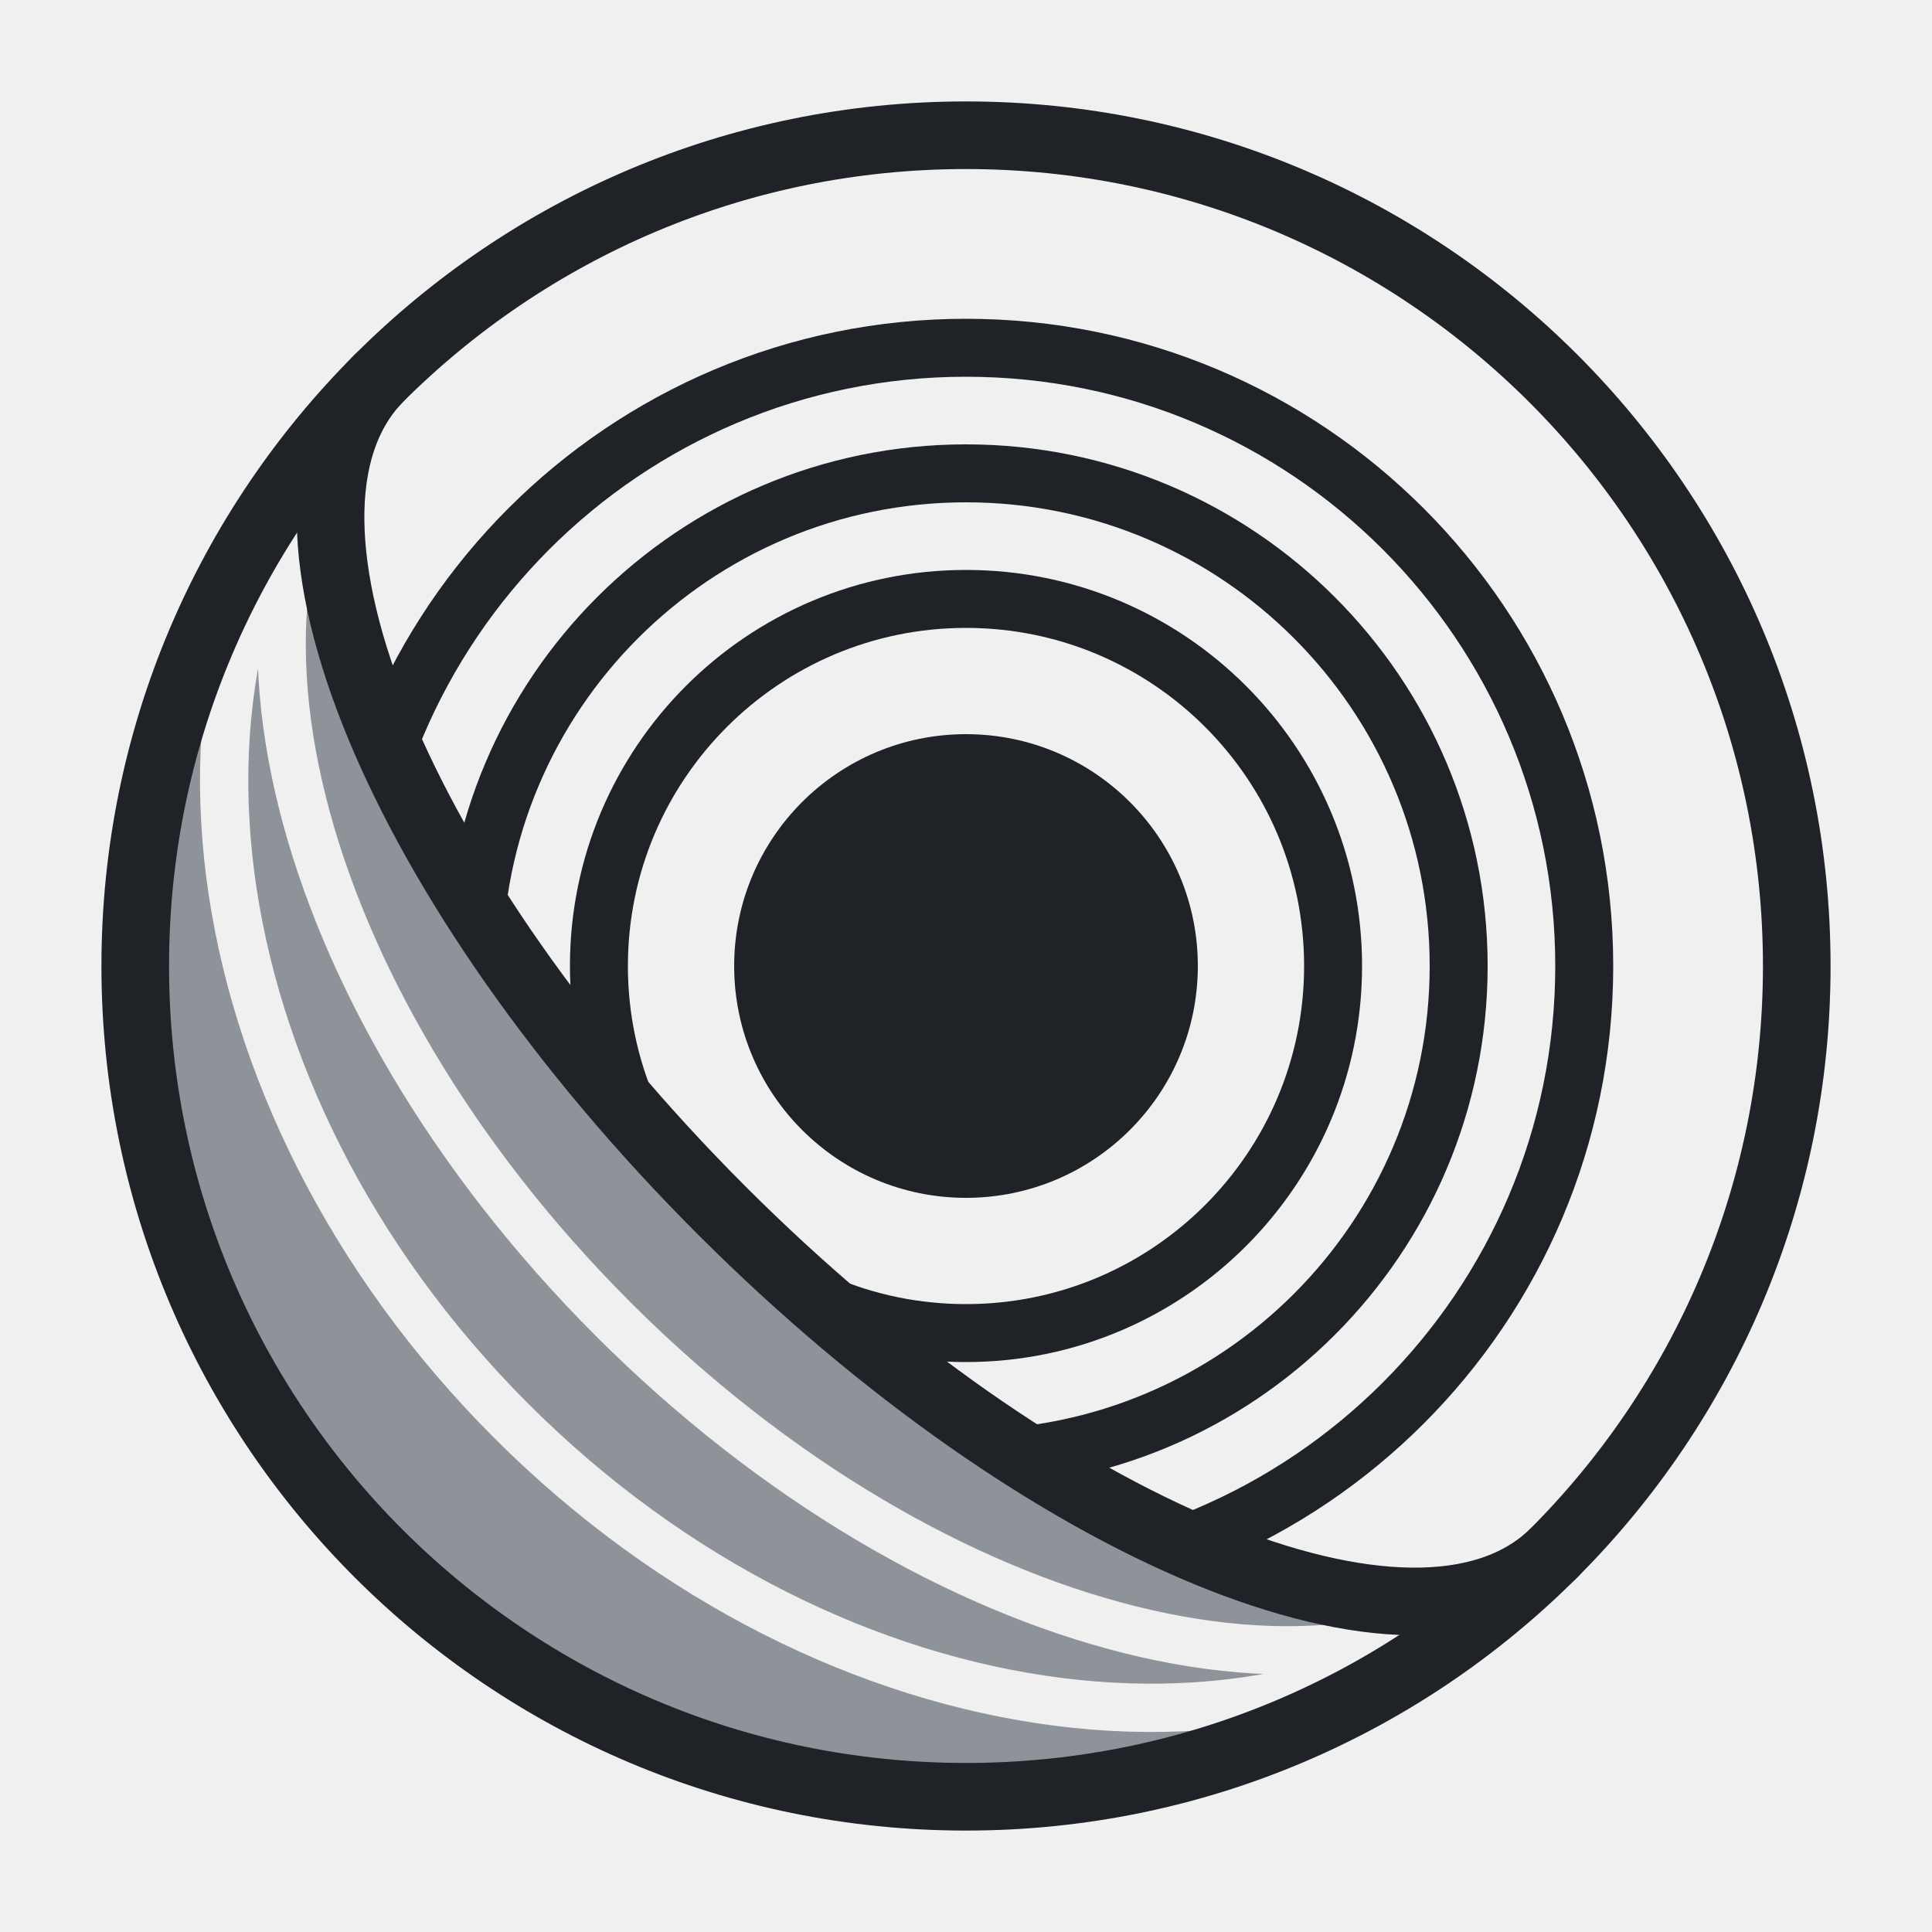
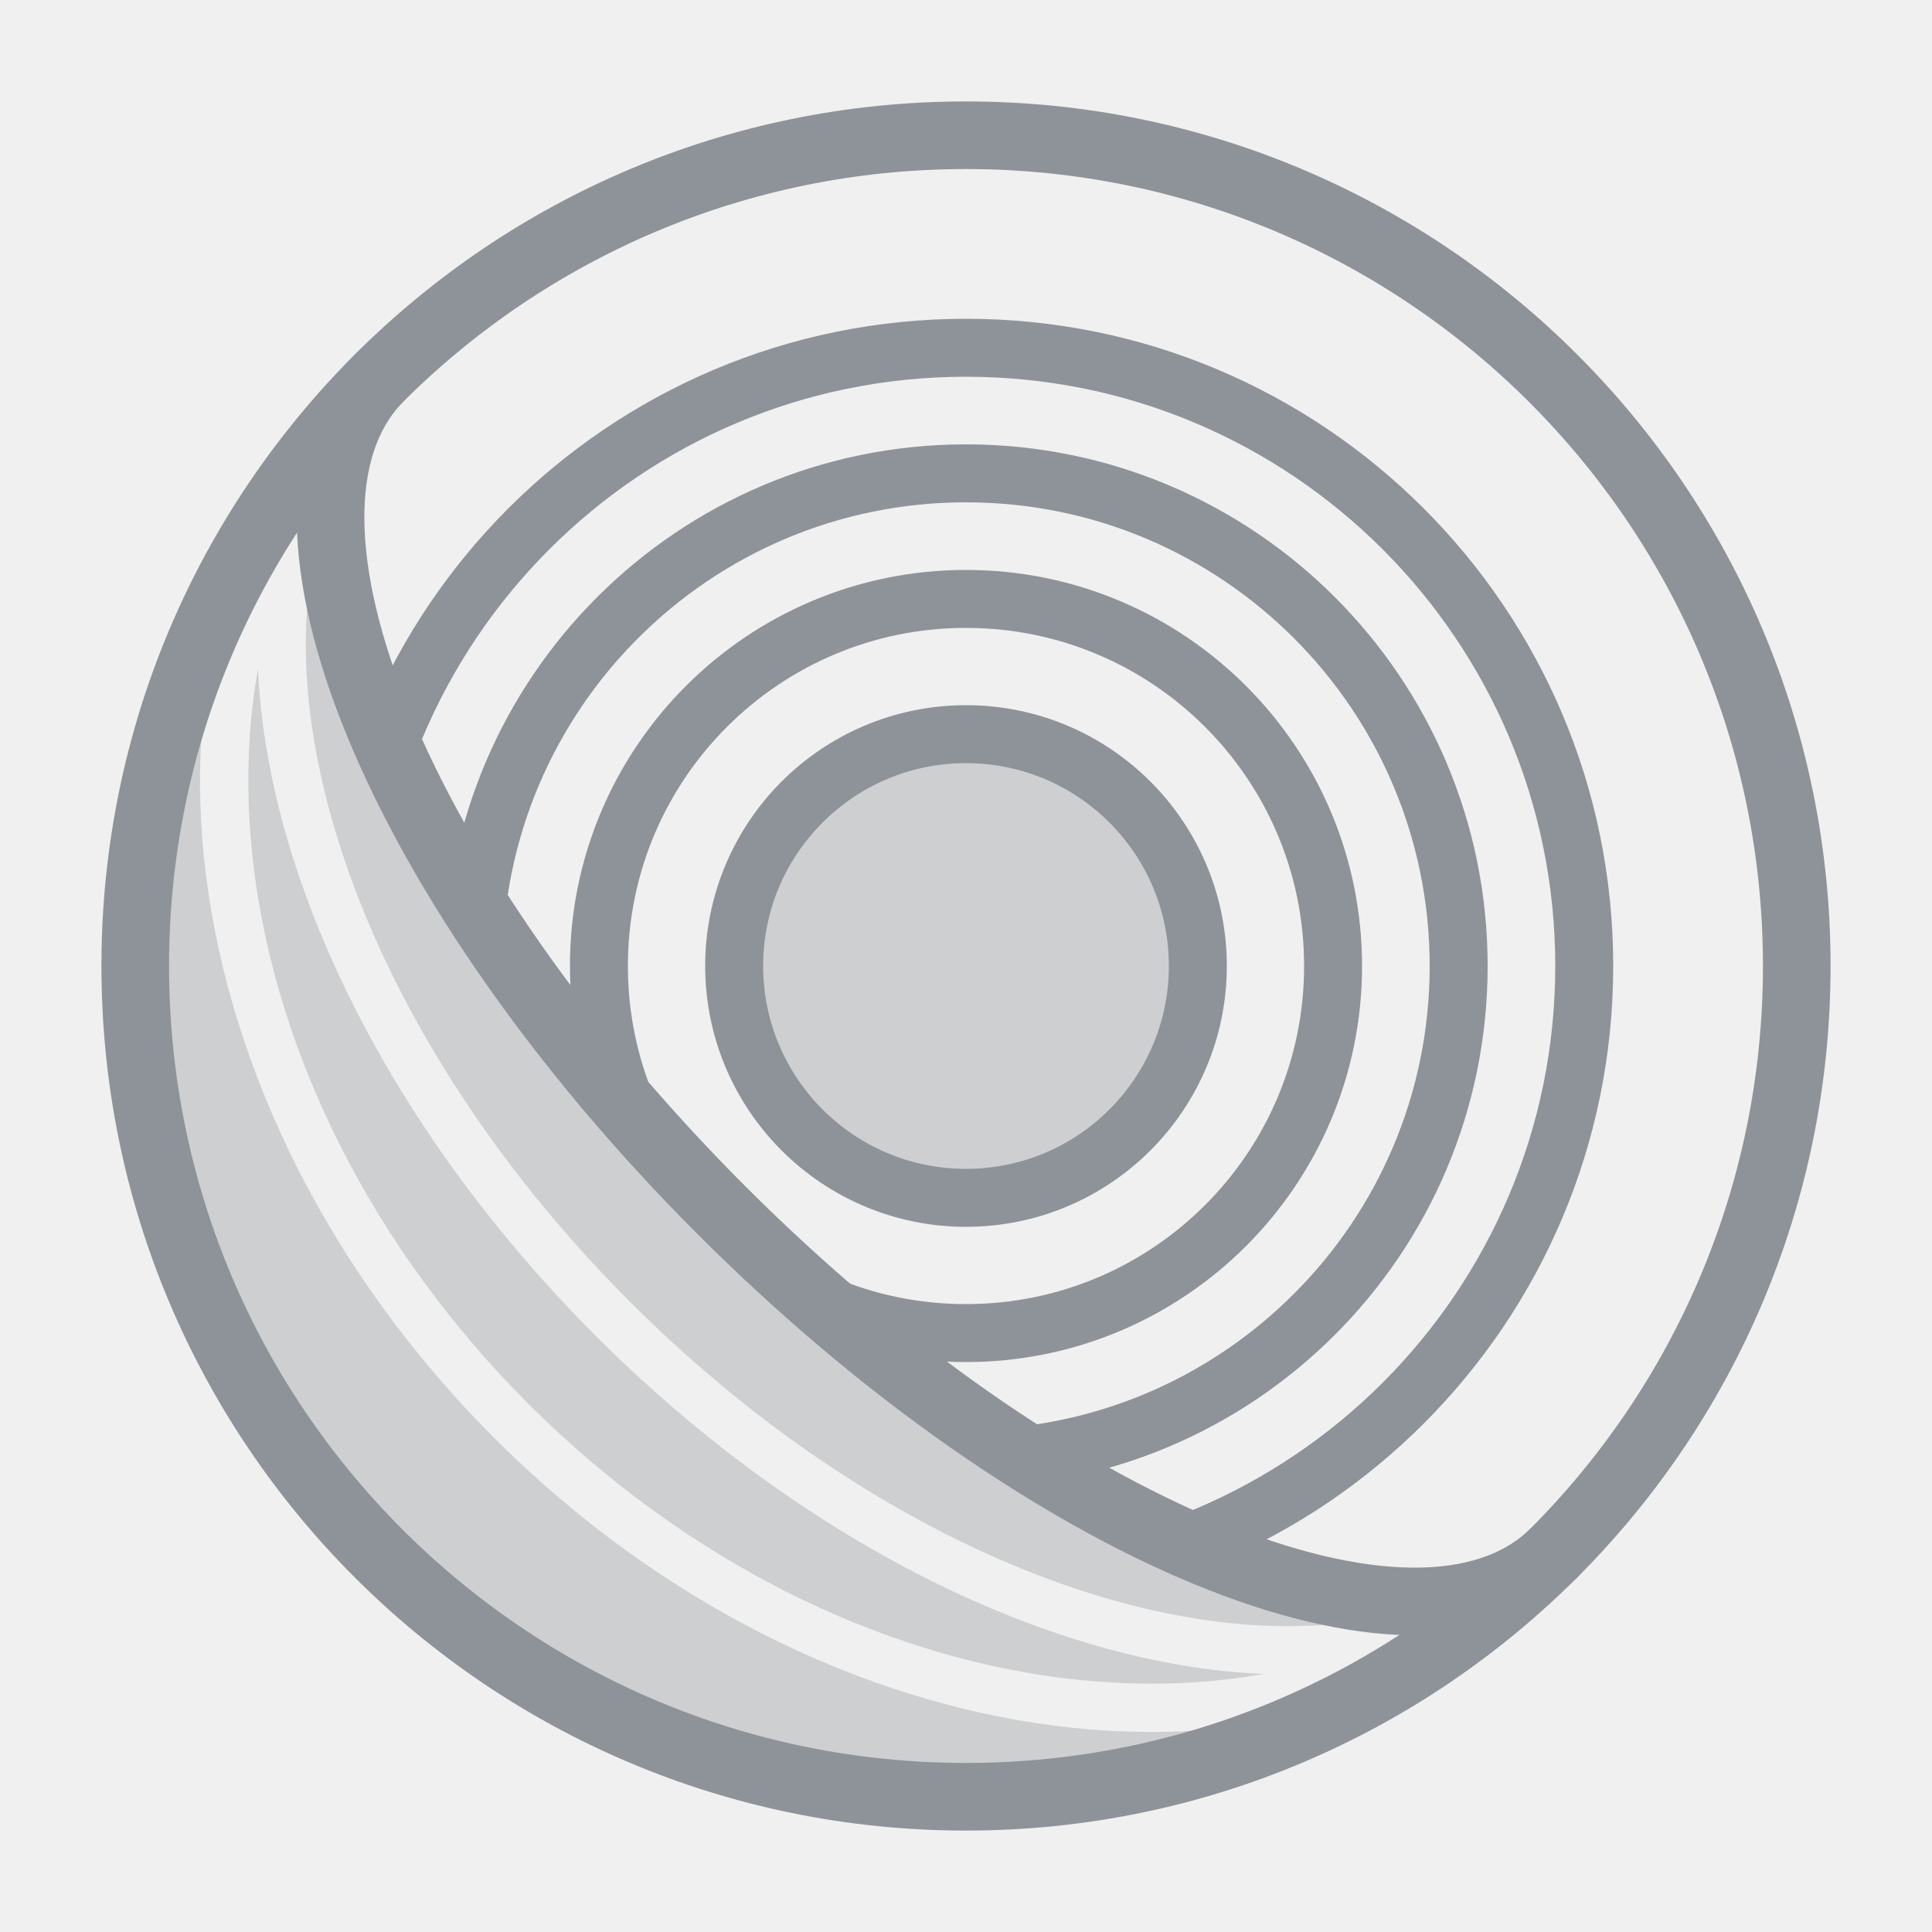
<svg xmlns="http://www.w3.org/2000/svg" width="90" height="90" viewBox="0 0 200 200" role="img" aria-labelledby="title desc">
  <defs>
    <clipPath id="sphere">
      <circle cx="100" cy="100" r="86" />
    </clipPath>
    <mask id="contours" maskUnits="userSpaceOnUse" x="0" y="0" width="200" height="200">
      <rect width="200" height="200" fill="#ffffff" />
      <path d="M 39.19 39.19 A 86.00 52.00 45 0 0 160.81 160.81 M 39.19 39.19 A 86.00 67.00 45 0 0 160.81 160.81" fill="none" stroke="#000000" stroke-width="5" />
    </mask>
    <mask id="interior" maskUnits="userSpaceOnUse" x="0" y="0" width="200" height="200">
      <rect width="200" height="200" fill="#ffffff" />
      <path d="M 39.19 39.19 A 86.00 36.00 45 0 0 160.81 160.81 A 86.00 86.00 0 0 1 39.19 39.19 Z" fill="#000000" />
    </mask>
  </defs>
  <g clip-path="url(#sphere)">
-     <path d="M 39.19 39.19 A 86.00 36.00 45 0 0 160.81 160.81 A 86.00 86.00 0 0 1 39.19 39.19 Z" fill="#8e9399" mask="url(#contours)" />
-     <g mask="url(#interior)" fill="none" stroke="#1f2328" stroke-width="6">
+     <path d="M 39.19 39.19 A 86.00 36.00 45 0 0 160.81 160.81 A 86.00 86.00 0 0 1 39.19 39.19 Z" fill="#8e9399" fill-opacity="0.35" mask="url(#contours)" />
+     <g mask="url(#interior)" fill="none" stroke="#8e9399" stroke-width="6">
      <circle cx="100" cy="100" r="38" />
      <circle cx="100" cy="100" r="51" />
      <circle cx="100" cy="100" r="64" />
    </g>
-     <circle cx="100" cy="100" r="24" fill="#1f2328" />
+     <circle cx="100" cy="100" r="24" fill="#8e9399" fill-opacity="0.35" stroke="#8e9399" stroke-width="6" />
  </g>
-   <g fill="none" stroke="#1f2328" stroke-linecap="round" stroke-width="7">
+   <g fill="none" stroke="#8e9399" stroke-linecap="round" stroke-width="7">
    <path d="M 39.19 39.19 A 86.00 36.00 45 0 0 160.81 160.81" />
    <circle cx="100" cy="100" r="86" />
  </g>
</svg>
